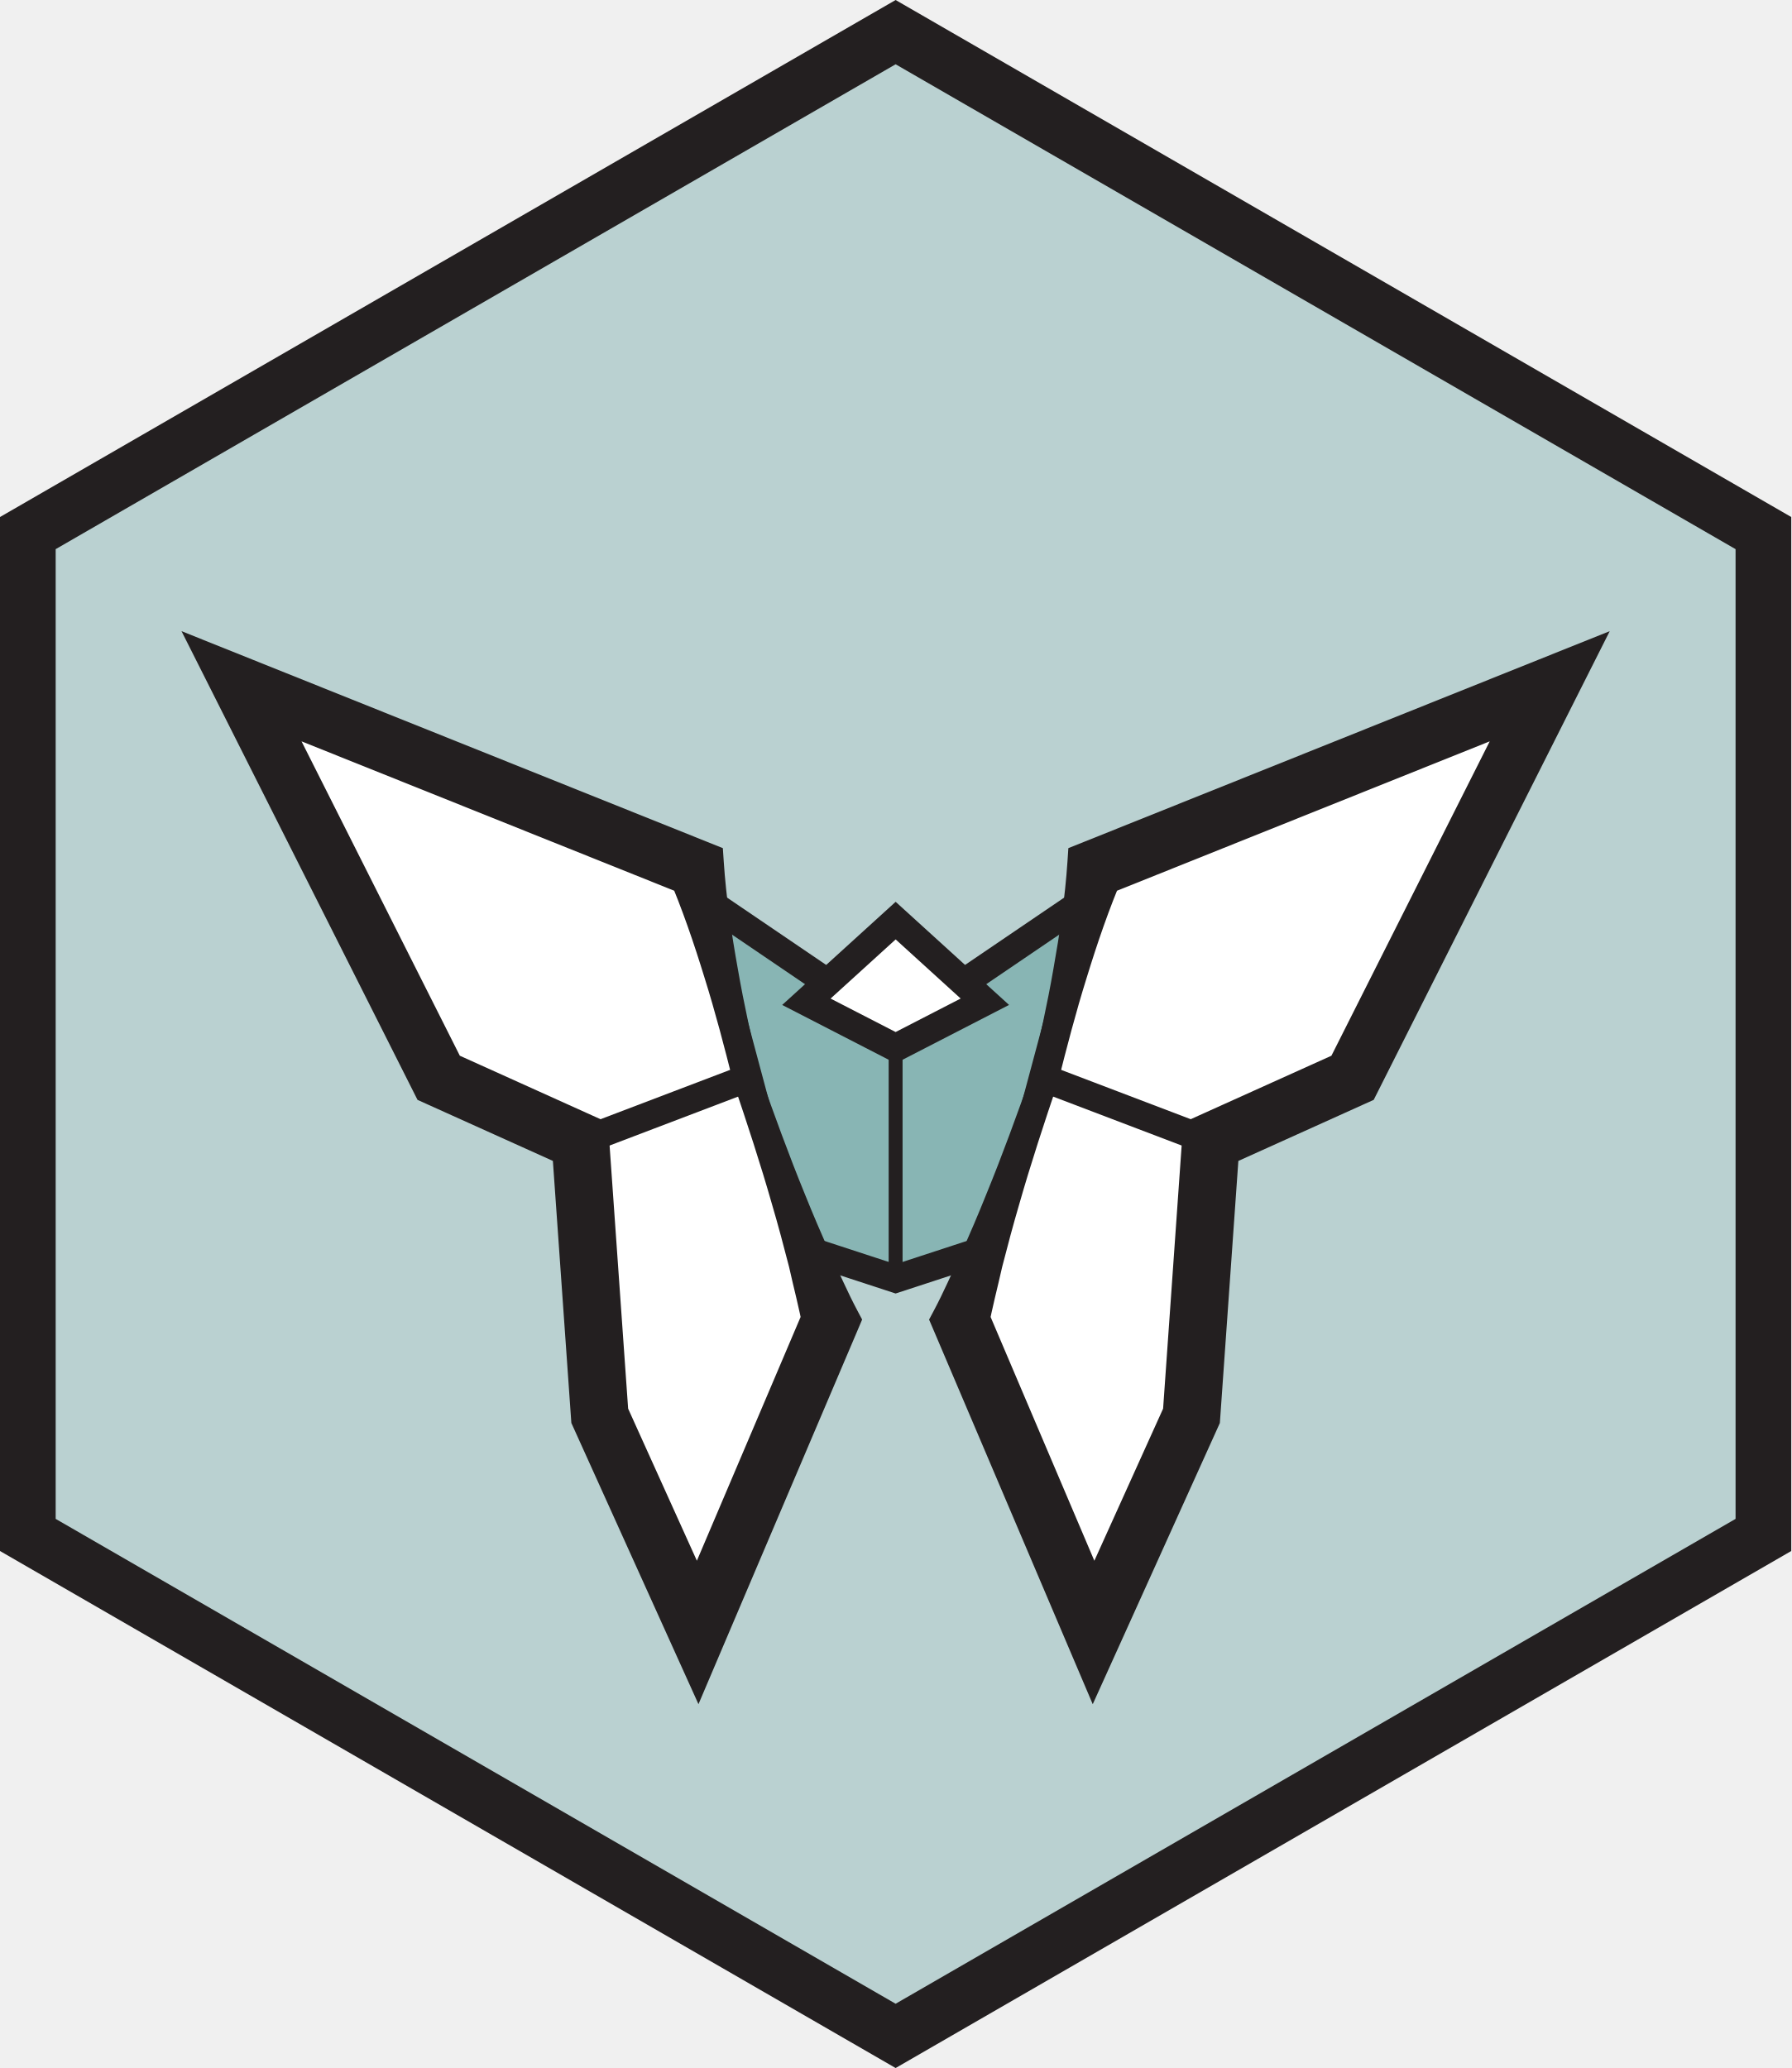
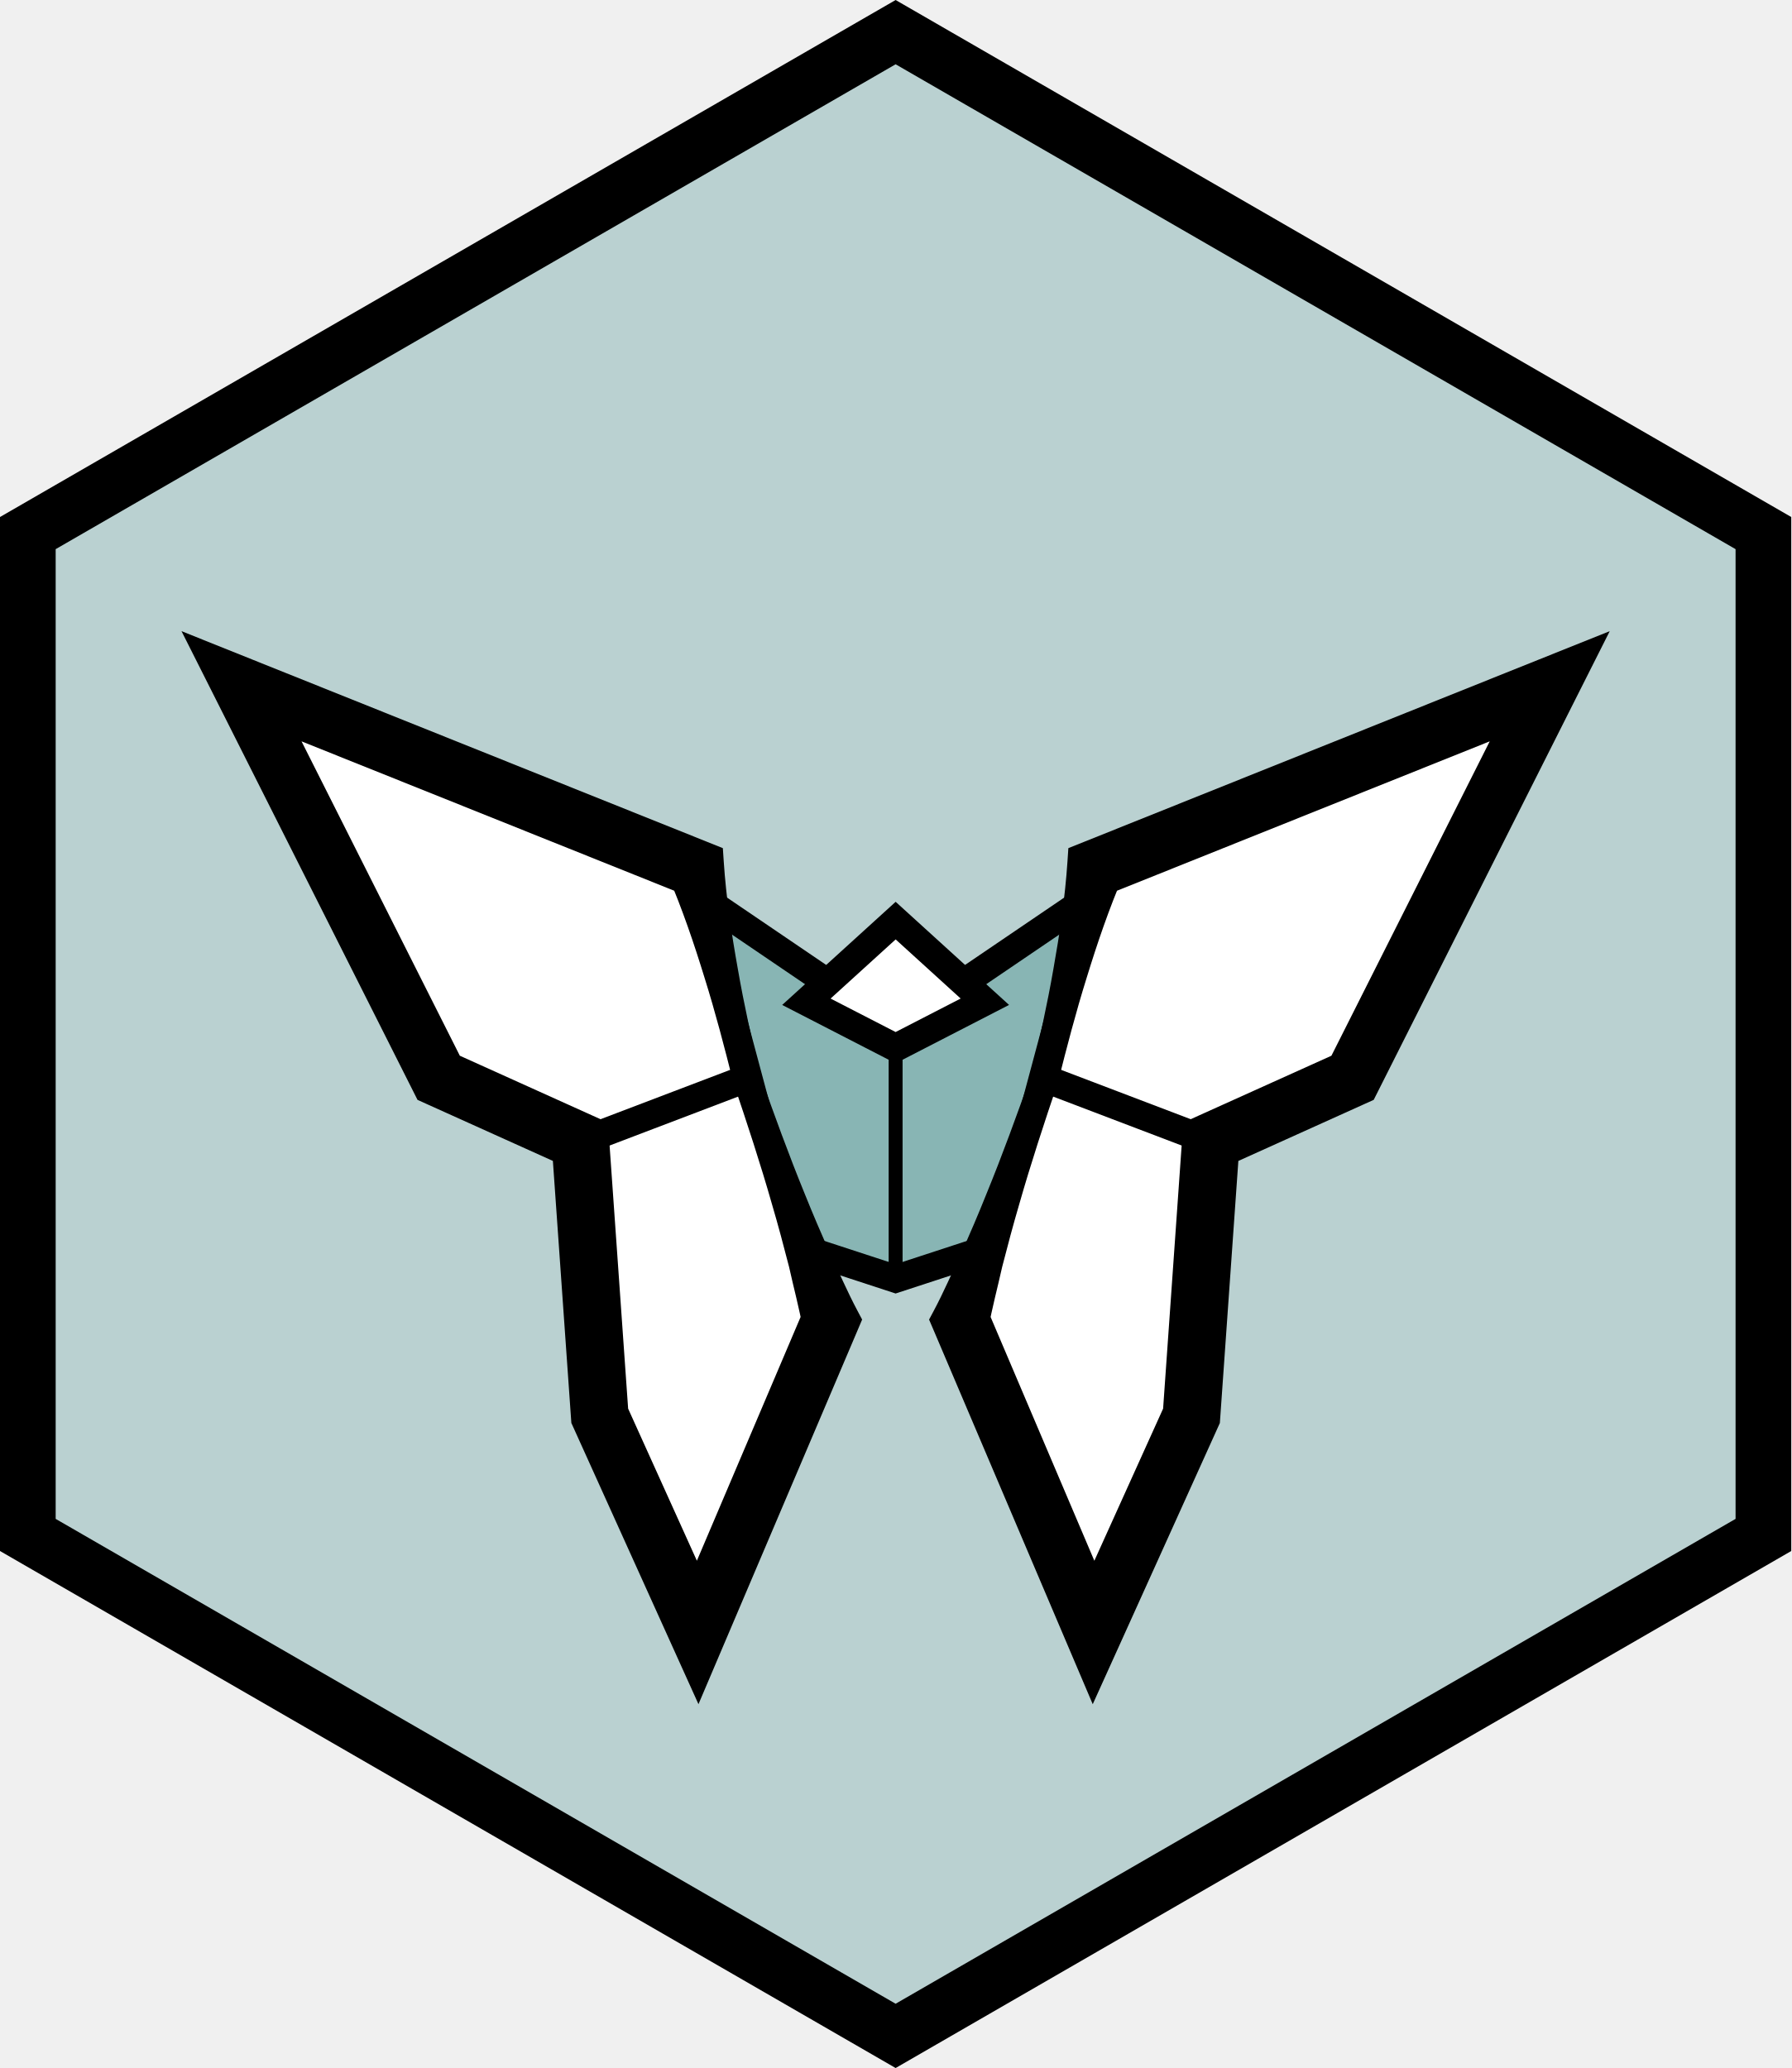
<svg xmlns="http://www.w3.org/2000/svg" fill-rule="evenodd" stroke-miterlimit="10" clip-rule="evenodd" viewBox="0 0 64.354 74.309" xml:space="preserve">
  <path fill="#3d8b8a" fill-rule="nonzero" d="M63.354 55.155v-36l-31.177-18-31.177 18v36l31.177 18z" opacity=".3" />
-   <path fill="none" stroke="#231f20" stroke-width="2" d="M63.354 55.155v-36l-31.177-18-31.177 18v36l31.177 18z" />
+   <path fill="none" stroke="#000" stroke-width="2" d="M63.354 55.155v-36l-31.177-18-31.177 18v36l31.177 18z" />
  <path fill="#3d8b8a" fill-rule="nonzero" d="m25.137 32.189 7.04 4.783 7.04-4.783-3.366 12.562-3.674 1.202-3.674-1.202Z" opacity=".4" />
-   <path fill="none" stroke="#231f20" d="m25.137 32.189 7.04 4.783 7.04-4.783-3.366 12.562-3.674 1.202-3.674-1.202Z" />
+   <path fill="none" stroke="#000" d="m25.137 32.189 7.04 4.783 7.04-4.783-3.366 12.562-3.674 1.202-3.674-1.202Z" />
  <path fill="#fff" fill-rule="nonzero" d="m26.825 38.752 3.009 8.699-4.768 11.209-3.519-7.785-.694-9.849-5.093-2.297-7.083-14.069 16.319 6.542z" />
-   <path fill="#231f20" fill-rule="nonzero" d="M26.345 38.892c-.316-1.259-.643-2.515-1.032-3.756-.382-1.243-.801-2.477-1.323-3.691l.621.717-16.319-6.542 1.31-1.427 7.083 14.069-.499-.478 5.092 2.298.564.254.044.617.694 9.848-.089-.353 3.518 7.784-1.896.021 4.768-11.208-.026.744c-.137-.768-.34-1.513-.507-2.269-.193-.748-.39-1.493-.608-2.231-.421-1.48-.903-2.94-1.395-4.397m.96-.281c.51 1.442 1.032 2.882 1.613 4.302.285.711.589 1.416.898 2.118.334.694.633 1.399.997 2.081l.161.303-.187.441-4.769 11.208-.924 2.172-.972-2.151-3.518-7.784-.077-.169-.013-.185-.694-9.848.607.87-5.093-2.297-.334-.151-.165-.328-7.083-14.069-1.231-2.445 2.541 1.019 16.319 6.542.589.236.032.481c.087 1.303.278 2.585.506 3.859.221 1.276.503 2.537.797 3.795" />
-   <path fill="none" stroke="#231f20" d="M26.825 38.752 20.853 41.026" />
+   <path fill-rule="nonzero" d="M26.345 38.892c-.316-1.259-.643-2.515-1.032-3.756-.382-1.243-.801-2.477-1.323-3.691l.621.717-16.319-6.542 1.31-1.427 7.083 14.069-.499-.478 5.092 2.298.564.254.044.617.694 9.848-.089-.353 3.518 7.784-1.896.021 4.768-11.208-.026.744c-.137-.768-.34-1.513-.507-2.269-.193-.748-.39-1.493-.608-2.231-.421-1.48-.903-2.94-1.395-4.397m.96-.281c.51 1.442 1.032 2.882 1.613 4.302.285.711.589 1.416.898 2.118.334.694.633 1.399.997 2.081l.161.303-.187.441-4.769 11.208-.924 2.172-.972-2.151-3.518-7.784-.077-.169-.013-.185-.694-9.848.607.87-5.093-2.297-.334-.151-.165-.328-7.083-14.069-1.231-2.445 2.541 1.019 16.319 6.542.589.236.032.481c.087 1.303.278 2.585.506 3.859.221 1.276.503 2.537.797 3.795" />
+   <path fill="none" stroke="#000" d="M26.825 38.752 20.853 41.026" />
  <path fill="#fff" fill-rule="nonzero" d="m37.529 38.752-3.009 8.699 4.768 11.209 3.519-7.785.694-9.849 5.093-2.297 7.083-14.069-16.319 6.542z" />
-   <path fill="#231f20" fill-rule="nonzero" d="M37.049 38.611c.293-1.258.576-2.518.797-3.794.227-1.274.418-2.556.505-3.859l.032-.482.589-.236 16.319-6.542 2.542-1.019-1.232 2.446-7.083 14.069-.165.327-.334.151-5.092 2.298.607-.871-.695 9.848-.013.185-.076.169-3.518 7.785-.973 2.151-.924-2.172-4.768-11.209-.188-.44.162-.304c.364-.681.663-1.386.997-2.08.309-.702.613-1.407.897-2.119.582-1.419 1.103-2.859 1.614-4.302m.96.281c-.493 1.457-.974 2.917-1.396 4.397-.217.739-.415 1.484-.607 2.231-.168.756-.37 1.501-.508 2.269l-.026-.743 4.769 11.208-1.896-.021 3.518-7.785-.089.354.694-9.849.044-.616.563-.255 5.092-2.297-.498.478 7.083-14.069 1.31 1.426-16.319 6.542.621-.717c-.523 1.214-.942 2.449-1.324 3.691-.388 1.241-.715 2.497-1.031 3.756" />
-   <path fill="none" stroke="#231f20" d="m37.529 38.752 5.972 2.274" />
-   <path fill="none" stroke="#231f20" stroke-width=".5" d="M32.177 37.168v8.982" />
-   <path fill="#fff" fill-rule="nonzero" stroke="#231f20" d="m32.178 33.08 3.205 2.915-3.206 1.651-3.206-1.65Z" />
+   <path fill-rule="nonzero" d="M37.049 38.611c.293-1.258.576-2.518.797-3.794.227-1.274.418-2.556.505-3.859l.032-.482.589-.236 16.319-6.542 2.542-1.019-1.232 2.446-7.083 14.069-.165.327-.334.151-5.092 2.298.607-.871-.695 9.848-.013.185-.076.169-3.518 7.785-.973 2.151-.924-2.172-4.768-11.209-.188-.44.162-.304c.364-.681.663-1.386.997-2.08.309-.702.613-1.407.897-2.119.582-1.419 1.103-2.859 1.614-4.302m.96.281c-.493 1.457-.974 2.917-1.396 4.397-.217.739-.415 1.484-.607 2.231-.168.756-.37 1.501-.508 2.269l-.026-.743 4.769 11.208-1.896-.021 3.518-7.785-.089.354.694-9.849.044-.616.563-.255 5.092-2.297-.498.478 7.083-14.069 1.31 1.426-16.319 6.542.621-.717c-.523 1.214-.942 2.449-1.324 3.691-.388 1.241-.715 2.497-1.031 3.756" />
+   <path fill="none" stroke="#000" d="m37.529 38.752 5.972 2.274" />
+   <path fill="none" stroke="#000" stroke-width=".5" d="M32.177 37.168v8.982" />
+   <path fill="#fff" fill-rule="nonzero" stroke="#000" d="m32.178 33.08 3.205 2.915-3.206 1.651-3.206-1.65Z" />
</svg>
